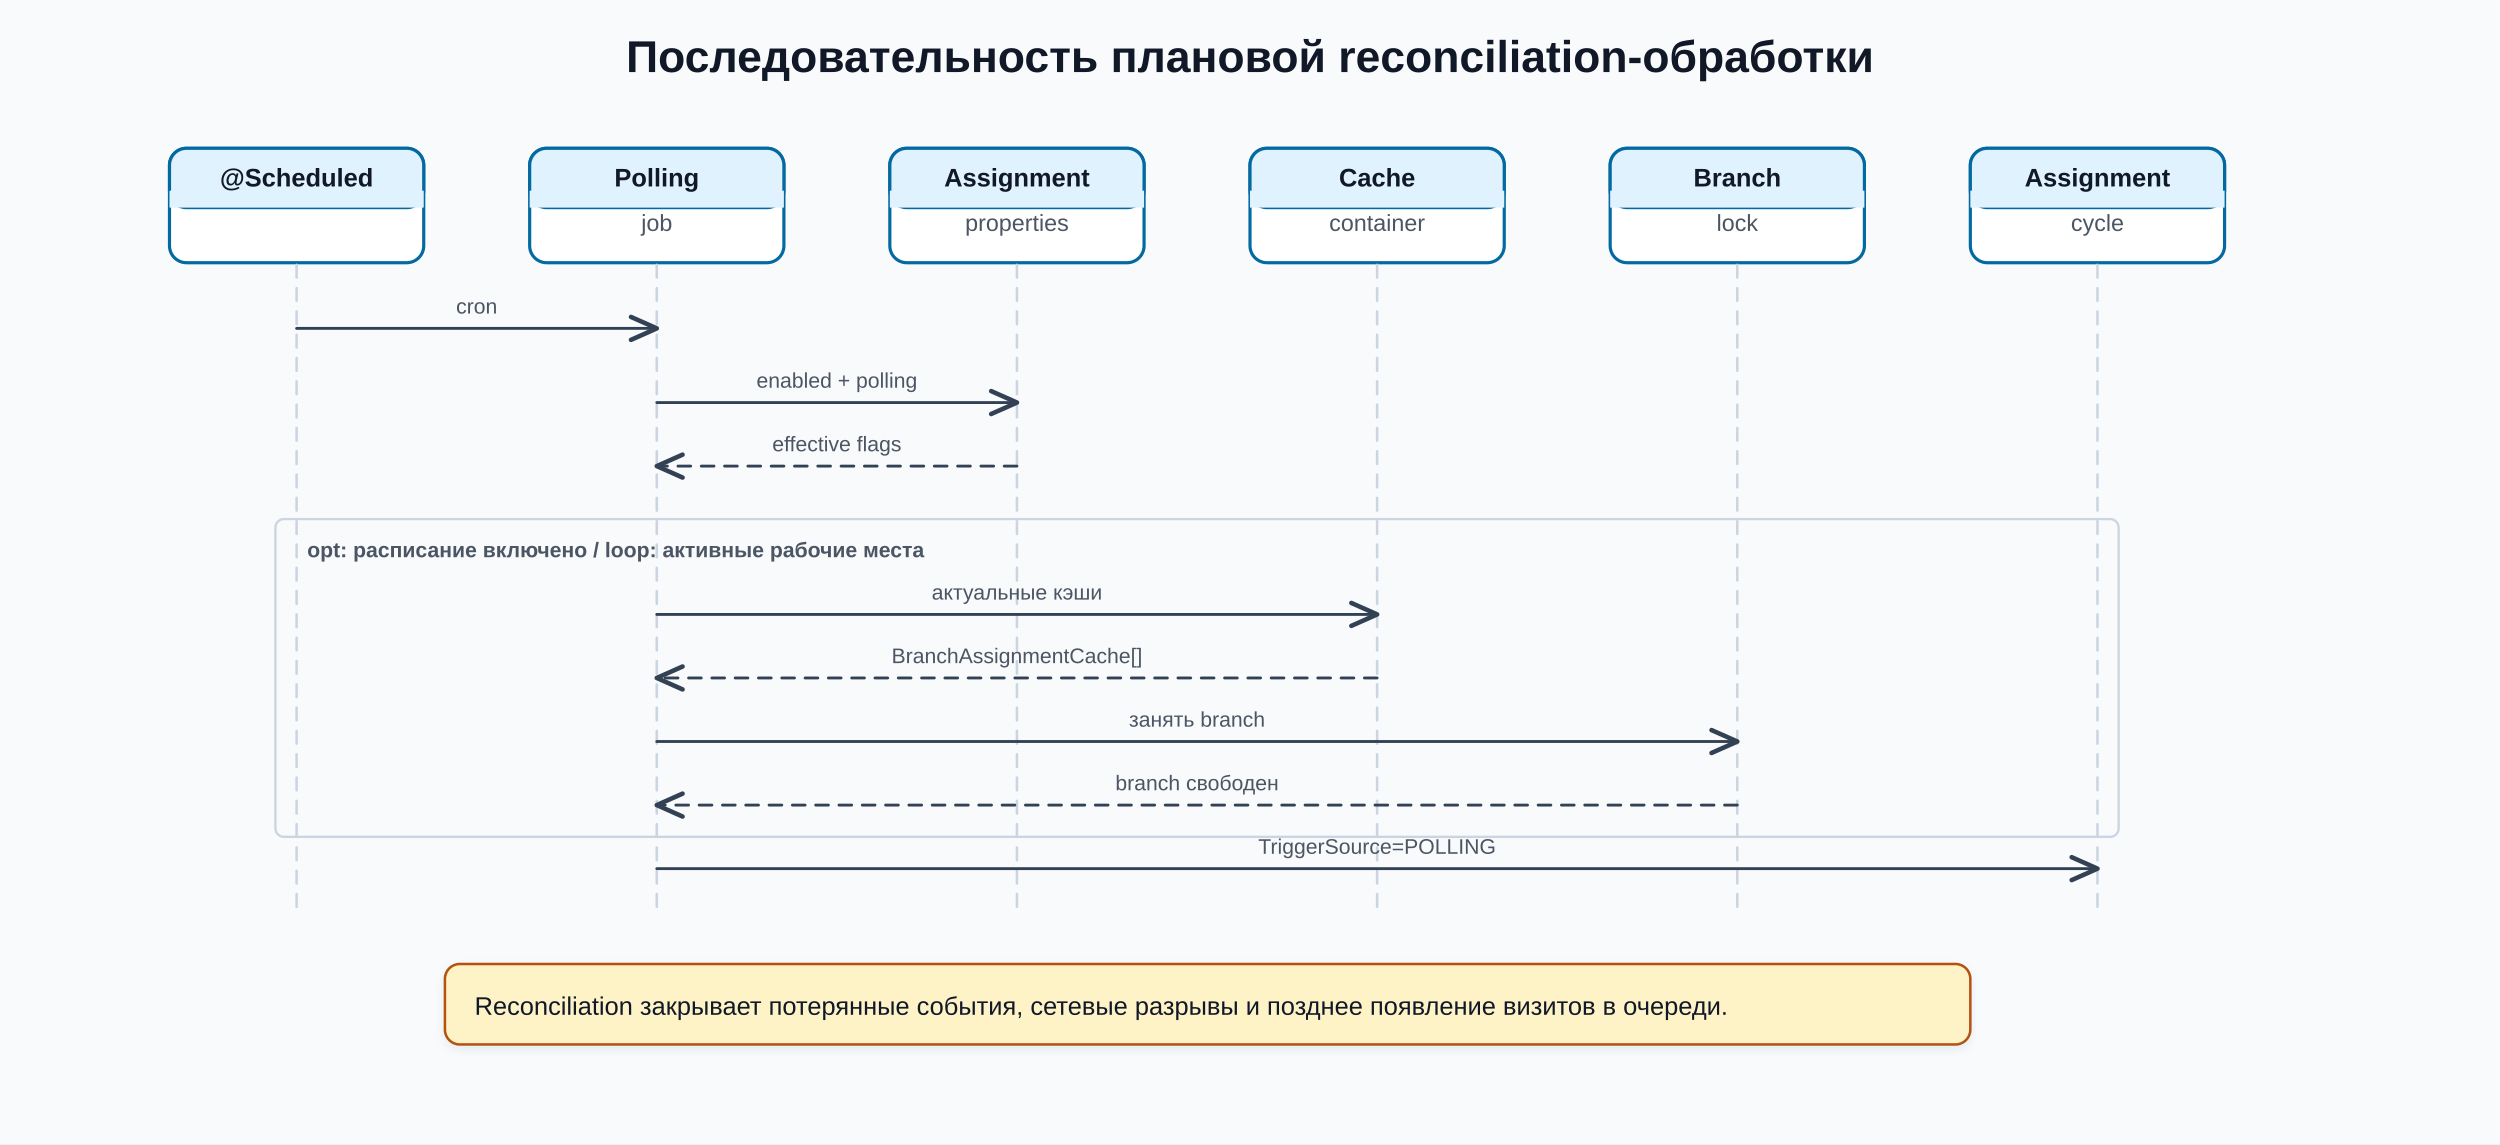
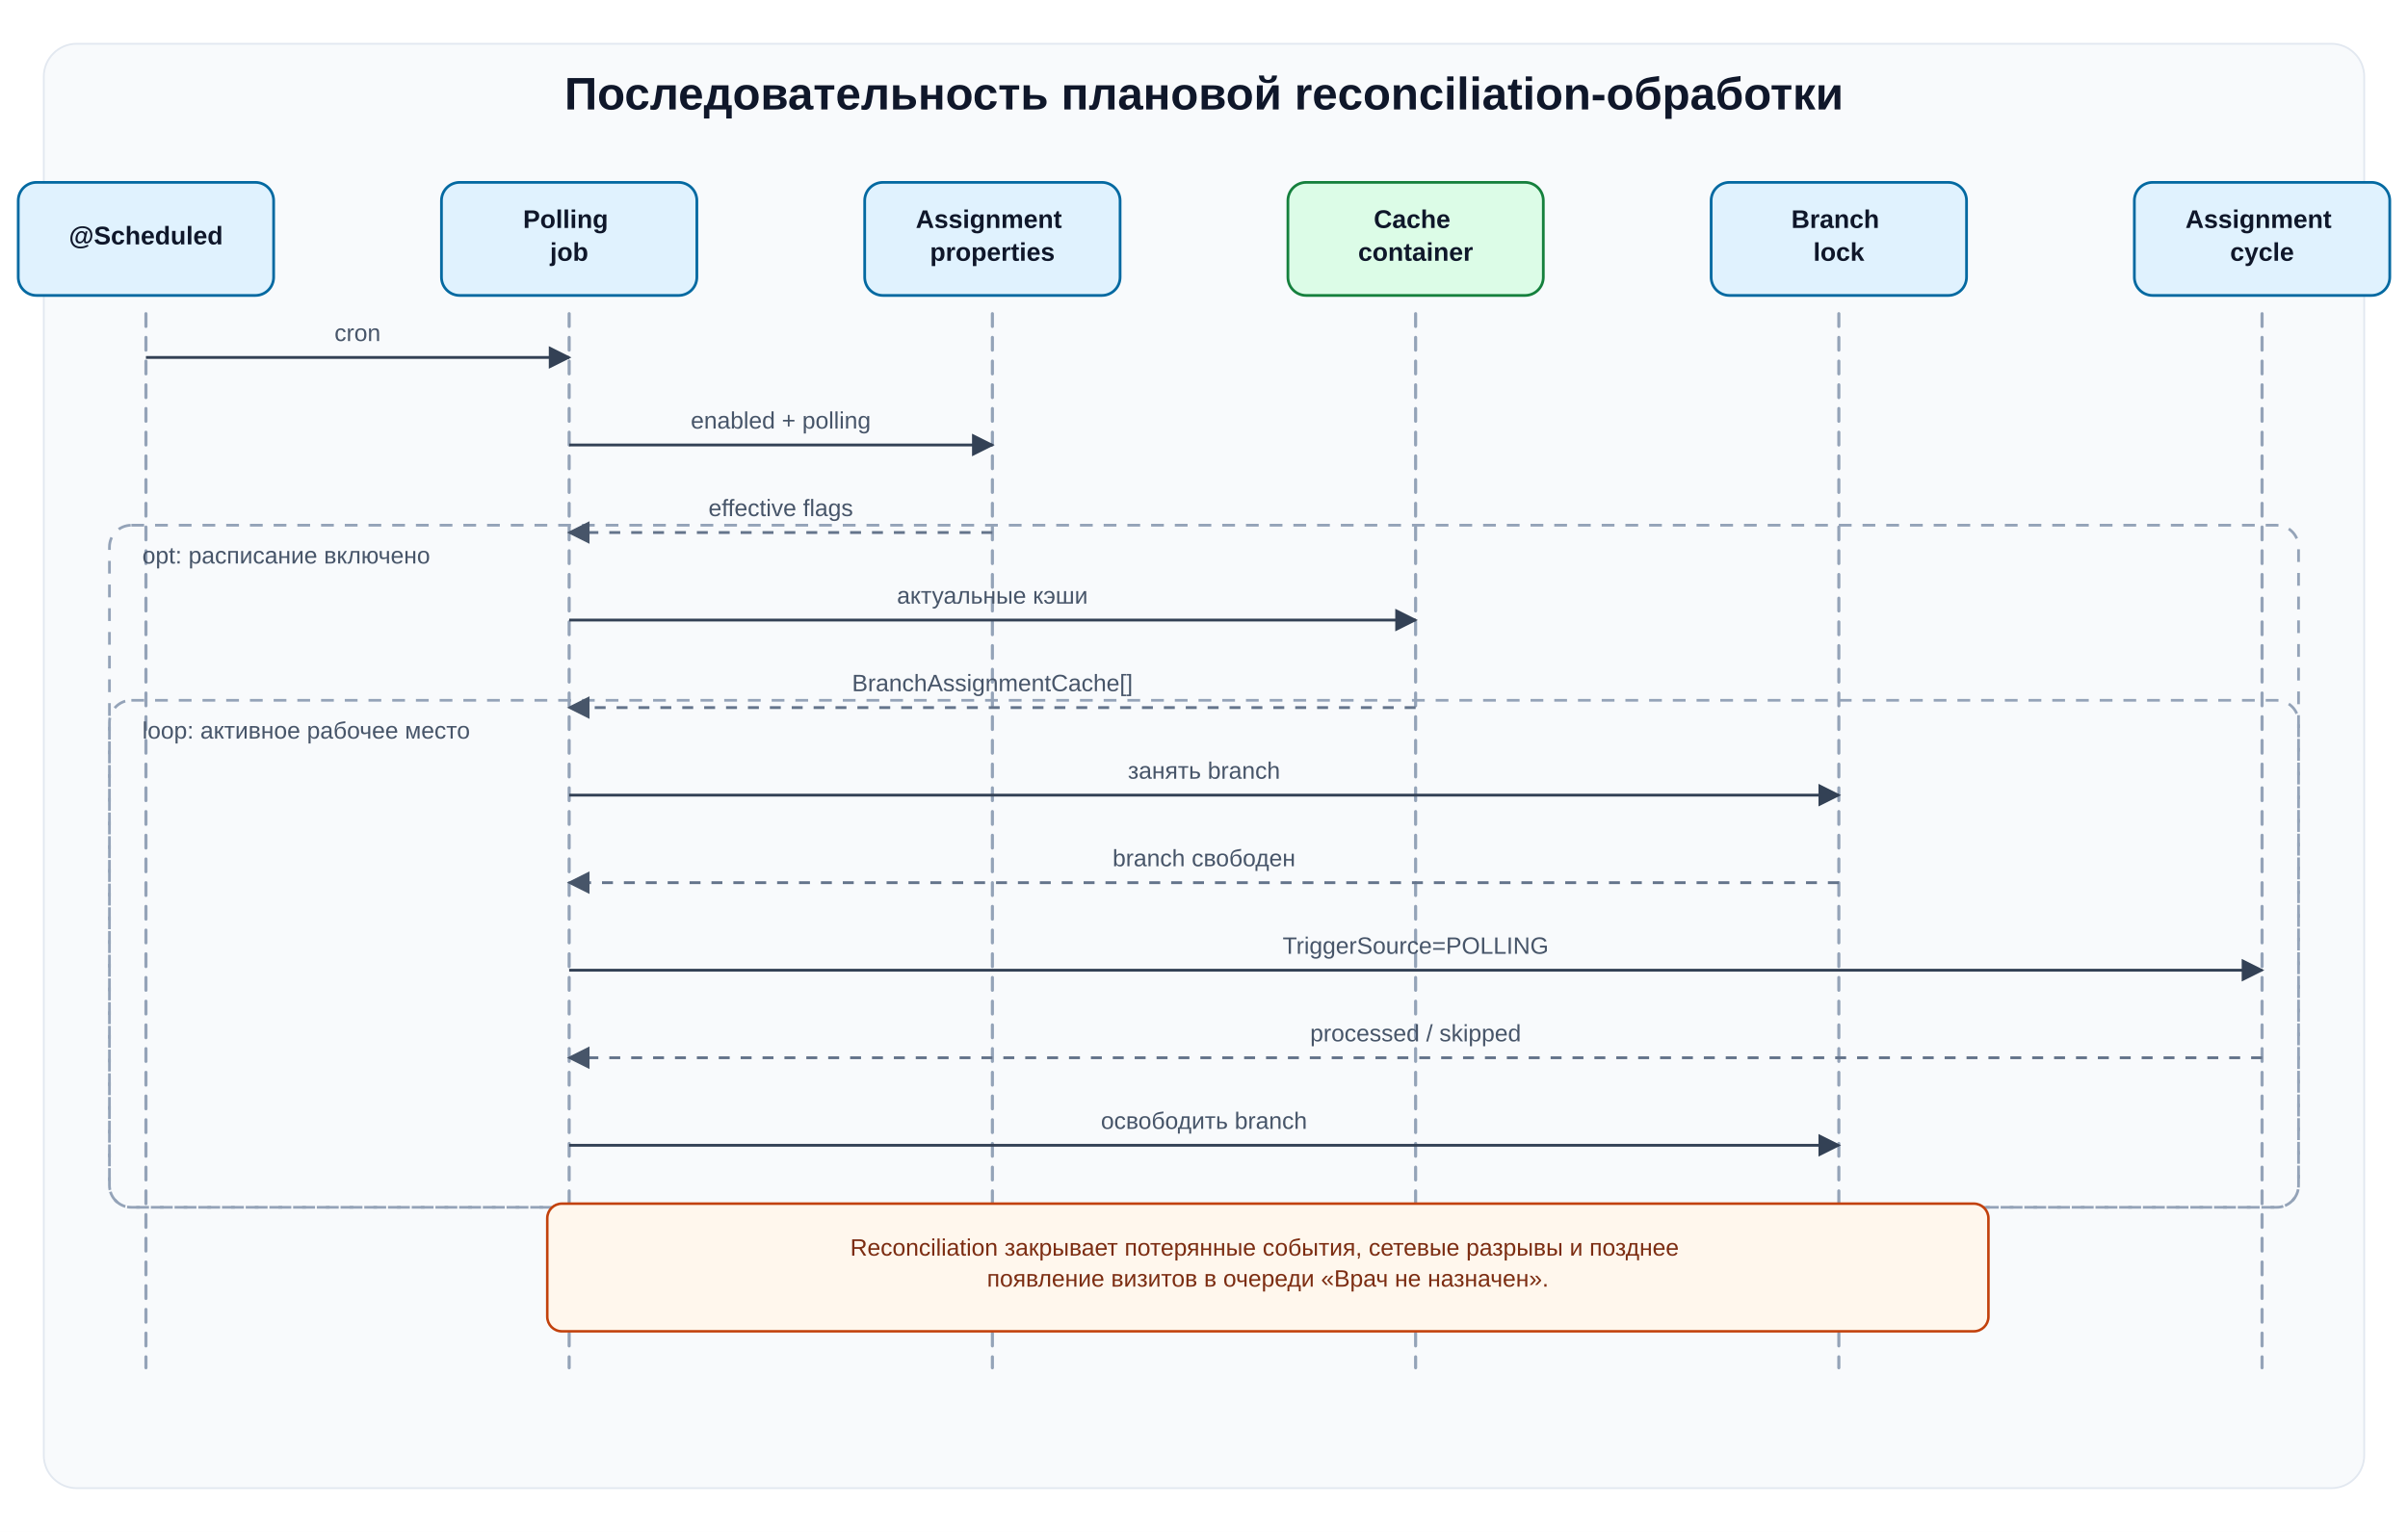
- <svg xmlns="http://www.w3.org/2000/svg" width="1180" height="540" viewBox="0 0 1180 540">
+ <svg xmlns="http://www.w3.org/2000/svg" width="1320" height="840" viewBox="0 0 1320 840" role="img" aria-label="Последовательность плановой reconciliation-обработки">
  <defs>
-     <marker id="arrow" markerWidth="12" markerHeight="10" refX="10" refY="5" orient="auto" markerUnits="strokeWidth">
-       <path d="M 1 1 L 10 5 L 1 9" fill="none" stroke="#334155" stroke-width="1.6" stroke-linecap="round" stroke-linejoin="round" />
+     <marker id="arrow" viewBox="0 0 10 10" refX="9" refY="5" markerWidth="8" markerHeight="8" orient="auto-start-reverse">
+       <path d="M 0 0 L 10 5 L 0 10 z" fill="#334155" />
    </marker>
-     <marker id="triangle" markerWidth="14" markerHeight="12" refX="12" refY="6" orient="auto" markerUnits="strokeWidth">
-       <path d="M 1 6 L 12 1 L 12 11 Z" fill="#F8FAFC" stroke="#334155" stroke-width="1.5" />
+     <marker id="arrow-dashed" viewBox="0 0 10 10" refX="9" refY="5" markerWidth="8" markerHeight="8" orient="auto-start-reverse">
+       <path d="M 0 0 L 10 5 L 0 10 z" fill="#475569" />
    </marker>
-     <marker id="green-dot" markerWidth="10" markerHeight="10" refX="5" refY="5" orient="auto">
-       <circle cx="5" cy="5" r="4" fill="#16A34A" />
-     </marker>
-     <filter id="card-shadow" x="-15%" y="-15%" width="130%" height="130%">
-       <feDropShadow dx="0" dy="2" stdDeviation="2" flood-color="#94A3B8" flood-opacity="0.16" />
-     </filter>
  </defs>
-   <rect x="0" y="0" width="1180" height="540" fill="#F8FAFC" />
-   <text x="590.0" y="34" text-anchor="middle" font-family="Segoe UI, Arial, sans-serif" font-size="21" font-weight="700" fill="#111827">Последовательность плановой reconciliation-обработки</text>
-   <rect x="80" y="70" width="120" height="54" rx="8" ry="8" fill="#FFFFFF" stroke="#0369A1" stroke-width="1.5" />
-   <rect x="80" y="70" width="120" height="28" rx="8" ry="8" fill="#E0F2FE" stroke="#0369A1" stroke-width="1.5" />
-   <rect x="80" y="90" width="120" height="8" fill="#E0F2FE" stroke="none" />
-   <text x="140.0" y="88" text-anchor="middle" font-family="Segoe UI, Arial, sans-serif" font-size="12" font-weight="700" fill="#111827" style="">
-     <tspan x="140.0" dy="0">@Scheduled</tspan>
+   <rect x="0.0" y="0.0" width="1320.0" height="840.0" rx="0.0" fill="#FFFFFF" stroke="none" stroke-width="1" />
+   <rect x="24.0" y="24.0" width="1272.0" height="792.0" rx="18.0" fill="#F8FAFC" stroke="#E2E8F0" stroke-width="1" />
+   <text x="660.0" y="60.0" text-anchor="middle" font-family="Segoe UI, Arial, sans-serif" font-size="25" font-weight="700" fill="#0F172A">Последовательность плановой reconciliation-обработки</text>
+   <rect x="10.0" y="100.0" width="140.0" height="62.0" rx="10.0" fill="#E0F2FE" stroke="#0369A1" stroke-width="1.5" />
+   <text x="80.0" y="134.0" text-anchor="middle" font-family="Segoe UI, Arial, sans-serif" font-size="14" font-weight="700" fill="#0F172A">
+     <tspan x="80.0" dy="0">@Scheduled</tspan>
  </text>
-   <rect x="250" y="70" width="120" height="54" rx="8" ry="8" fill="#FFFFFF" stroke="#0369A1" stroke-width="1.5" />
-   <rect x="250" y="70" width="120" height="28" rx="8" ry="8" fill="#E0F2FE" stroke="#0369A1" stroke-width="1.5" />
-   <rect x="250" y="90" width="120" height="8" fill="#E0F2FE" stroke="none" />
-   <text x="310.0" y="88" text-anchor="middle" font-family="Segoe UI, Arial, sans-serif" font-size="12" font-weight="700" fill="#111827" style="">
-     <tspan x="310.0" dy="0">Polling</tspan>
+   <path d="M 80.0 172.0 L 80.0 750.0" fill="none" stroke="#94A3B8" stroke-width="1.7" stroke-dasharray="7 6" stroke-linecap="round" />
+   <rect x="242.0" y="100.0" width="140.0" height="62.0" rx="10.0" fill="#E0F2FE" stroke="#0369A1" stroke-width="1.5" />
+   <text x="312.0" y="125.0" text-anchor="middle" font-family="Segoe UI, Arial, sans-serif" font-size="14" font-weight="700" fill="#0F172A">
+     <tspan x="312.0" dy="0">Polling</tspan>
+     <tspan x="312.0" dy="18">job</tspan>
  </text>
-   <text x="310.0" y="109" text-anchor="middle" font-family="Segoe UI, Arial, sans-serif" font-size="11" font-weight="400" fill="#4B5563" style="">
-     <tspan x="310.0" dy="0">job</tspan>
+   <path d="M 312.0 172.0 L 312.0 750.0" fill="none" stroke="#94A3B8" stroke-width="1.7" stroke-dasharray="7 6" stroke-linecap="round" />
+   <rect x="474.0" y="100.0" width="140.0" height="62.0" rx="10.0" fill="#E0F2FE" stroke="#0369A1" stroke-width="1.5" />
+   <text x="544.0" y="125.0" text-anchor="middle" font-family="Segoe UI, Arial, sans-serif" font-size="14" font-weight="700" fill="#0F172A">
+     <tspan x="544.0" dy="0">Assignment</tspan>
+     <tspan x="544.0" dy="18">properties</tspan>
  </text>
-   <rect x="420" y="70" width="120" height="54" rx="8" ry="8" fill="#FFFFFF" stroke="#0369A1" stroke-width="1.5" />
-   <rect x="420" y="70" width="120" height="28" rx="8" ry="8" fill="#E0F2FE" stroke="#0369A1" stroke-width="1.5" />
-   <rect x="420" y="90" width="120" height="8" fill="#E0F2FE" stroke="none" />
-   <text x="480.0" y="88" text-anchor="middle" font-family="Segoe UI, Arial, sans-serif" font-size="12" font-weight="700" fill="#111827" style="">
-     <tspan x="480.0" dy="0">Assignment</tspan>
+   <path d="M 544.0 172.0 L 544.0 750.0" fill="none" stroke="#94A3B8" stroke-width="1.7" stroke-dasharray="7 6" stroke-linecap="round" />
+   <rect x="706.0" y="100.0" width="140.0" height="62.0" rx="10.0" fill="#DCFCE7" stroke="#15803D" stroke-width="1.5" />
+   <text x="776.0" y="125.0" text-anchor="middle" font-family="Segoe UI, Arial, sans-serif" font-size="14" font-weight="700" fill="#0F172A">
+     <tspan x="776.0" dy="0">Cache</tspan>
+     <tspan x="776.0" dy="18">container</tspan>
  </text>
-   <text x="480.0" y="109" text-anchor="middle" font-family="Segoe UI, Arial, sans-serif" font-size="11" font-weight="400" fill="#4B5563" style="">
-     <tspan x="480.0" dy="0">properties</tspan>
+   <path d="M 776.0 172.0 L 776.0 750.0" fill="none" stroke="#94A3B8" stroke-width="1.7" stroke-dasharray="7 6" stroke-linecap="round" />
+   <rect x="938.0" y="100.0" width="140.0" height="62.0" rx="10.0" fill="#E0F2FE" stroke="#0369A1" stroke-width="1.5" />
+   <text x="1008.0" y="125.0" text-anchor="middle" font-family="Segoe UI, Arial, sans-serif" font-size="14" font-weight="700" fill="#0F172A">
+     <tspan x="1008.0" dy="0">Branch</tspan>
+     <tspan x="1008.0" dy="18">lock</tspan>
  </text>
-   <rect x="590" y="70" width="120" height="54" rx="8" ry="8" fill="#FFFFFF" stroke="#0369A1" stroke-width="1.5" />
-   <rect x="590" y="70" width="120" height="28" rx="8" ry="8" fill="#E0F2FE" stroke="#0369A1" stroke-width="1.5" />
-   <rect x="590" y="90" width="120" height="8" fill="#E0F2FE" stroke="none" />
-   <text x="650.0" y="88" text-anchor="middle" font-family="Segoe UI, Arial, sans-serif" font-size="12" font-weight="700" fill="#111827" style="">
-     <tspan x="650.0" dy="0">Cache</tspan>
+   <path d="M 1008.0 172.0 L 1008.0 750.0" fill="none" stroke="#94A3B8" stroke-width="1.7" stroke-dasharray="7 6" stroke-linecap="round" />
+   <rect x="1170.0" y="100.0" width="140.0" height="62.0" rx="10.0" fill="#E0F2FE" stroke="#0369A1" stroke-width="1.5" />
+   <text x="1240.0" y="125.0" text-anchor="middle" font-family="Segoe UI, Arial, sans-serif" font-size="14" font-weight="700" fill="#0F172A">
+     <tspan x="1240.0" dy="0">Assignment</tspan>
+     <tspan x="1240.0" dy="18">cycle</tspan>
  </text>
-   <text x="650.0" y="109" text-anchor="middle" font-family="Segoe UI, Arial, sans-serif" font-size="11" font-weight="400" fill="#4B5563" style="">
-     <tspan x="650.0" dy="0">container</tspan>
-   </text>
-   <rect x="760" y="70" width="120" height="54" rx="8" ry="8" fill="#FFFFFF" stroke="#0369A1" stroke-width="1.5" />
-   <rect x="760" y="70" width="120" height="28" rx="8" ry="8" fill="#E0F2FE" stroke="#0369A1" stroke-width="1.5" />
-   <rect x="760" y="90" width="120" height="8" fill="#E0F2FE" stroke="none" />
-   <text x="820.0" y="88" text-anchor="middle" font-family="Segoe UI, Arial, sans-serif" font-size="12" font-weight="700" fill="#111827" style="">
-     <tspan x="820.0" dy="0">Branch</tspan>
-   </text>
-   <text x="820.0" y="109" text-anchor="middle" font-family="Segoe UI, Arial, sans-serif" font-size="11" font-weight="400" fill="#4B5563" style="">
-     <tspan x="820.0" dy="0">lock</tspan>
-   </text>
-   <rect x="930" y="70" width="120" height="54" rx="8" ry="8" fill="#FFFFFF" stroke="#0369A1" stroke-width="1.5" />
-   <rect x="930" y="70" width="120" height="28" rx="8" ry="8" fill="#E0F2FE" stroke="#0369A1" stroke-width="1.5" />
-   <rect x="930" y="90" width="120" height="8" fill="#E0F2FE" stroke="none" />
-   <text x="990.0" y="88" text-anchor="middle" font-family="Segoe UI, Arial, sans-serif" font-size="12" font-weight="700" fill="#111827" style="">
-     <tspan x="990.0" dy="0">Assignment</tspan>
-   </text>
-   <text x="990.0" y="109" text-anchor="middle" font-family="Segoe UI, Arial, sans-serif" font-size="11" font-weight="400" fill="#4B5563" style="">
-     <tspan x="990.0" dy="0">cycle</tspan>
-   </text>
-   <line x1="140.0" y1="125" x2="140.0" y2="430" stroke="#CBD5E1" stroke-width="1.2" stroke-linecap="round" stroke-dasharray="6 5" />
-   <line x1="310.0" y1="125" x2="310.0" y2="430" stroke="#CBD5E1" stroke-width="1.2" stroke-linecap="round" stroke-dasharray="6 5" />
-   <line x1="480.0" y1="125" x2="480.0" y2="430" stroke="#CBD5E1" stroke-width="1.2" stroke-linecap="round" stroke-dasharray="6 5" />
-   <line x1="650.0" y1="125" x2="650.0" y2="430" stroke="#CBD5E1" stroke-width="1.2" stroke-linecap="round" stroke-dasharray="6 5" />
-   <line x1="820.0" y1="125" x2="820.0" y2="430" stroke="#CBD5E1" stroke-width="1.2" stroke-linecap="round" stroke-dasharray="6 5" />
-   <line x1="990.0" y1="125" x2="990.0" y2="430" stroke="#CBD5E1" stroke-width="1.2" stroke-linecap="round" stroke-dasharray="6 5" />
-   <line x1="140.0" y1="155" x2="310.0" y2="155" stroke="#334155" stroke-width="1.35" stroke-linecap="round" marker-end="url(#arrow)" />
-   <text x="225.0" y="148" text-anchor="middle" font-family="Segoe UI, Arial, sans-serif" font-size="10" font-weight="400" fill="#4B5563" style="">
-     <tspan x="225.0" dy="0">cron</tspan>
-   </text>
-   <line x1="310.0" y1="190" x2="480.0" y2="190" stroke="#334155" stroke-width="1.35" stroke-linecap="round" marker-end="url(#arrow)" />
-   <text x="395.0" y="183" text-anchor="middle" font-family="Segoe UI, Arial, sans-serif" font-size="10" font-weight="400" fill="#4B5563" style="">
-     <tspan x="395.0" dy="0">enabled + polling</tspan>
-   </text>
-   <line x1="480.0" y1="220" x2="310.0" y2="220" stroke="#334155" stroke-width="1.35" stroke-linecap="round" stroke-dasharray="6 5" marker-end="url(#arrow)" />
-   <text x="395.0" y="213" text-anchor="middle" font-family="Segoe UI, Arial, sans-serif" font-size="10" font-weight="400" fill="#4B5563" style="">
-     <tspan x="395.0" dy="0">effective flags</tspan>
-   </text>
-   <rect x="130" y="245" width="870" height="150" rx="4" ry="4" fill="none" stroke="#CBD5E1" stroke-width="1.1" />
-   <text x="145" y="263" text-anchor="start" font-family="Segoe UI, Arial, sans-serif" font-size="10" font-weight="600" fill="#4B5563" style="">
-     <tspan x="145" dy="0">opt: расписание включено / loop: активные рабочие места</tspan>
-   </text>
-   <line x1="310.0" y1="290" x2="650.0" y2="290" stroke="#334155" stroke-width="1.35" stroke-linecap="round" marker-end="url(#arrow)" />
-   <text x="480.0" y="283" text-anchor="middle" font-family="Segoe UI, Arial, sans-serif" font-size="10" font-weight="400" fill="#4B5563" style="">
-     <tspan x="480.0" dy="0">актуальные кэши</tspan>
-   </text>
-   <line x1="650.0" y1="320" x2="310.0" y2="320" stroke="#334155" stroke-width="1.35" stroke-linecap="round" stroke-dasharray="6 5" marker-end="url(#arrow)" />
-   <text x="480.0" y="313" text-anchor="middle" font-family="Segoe UI, Arial, sans-serif" font-size="10" font-weight="400" fill="#4B5563" style="">
-     <tspan x="480.0" dy="0">BranchAssignmentCache[]</tspan>
-   </text>
-   <line x1="310.0" y1="350" x2="820.0" y2="350" stroke="#334155" stroke-width="1.35" stroke-linecap="round" marker-end="url(#arrow)" />
-   <text x="565.0" y="343" text-anchor="middle" font-family="Segoe UI, Arial, sans-serif" font-size="10" font-weight="400" fill="#4B5563" style="">
-     <tspan x="565.0" dy="0">занять branch</tspan>
-   </text>
-   <line x1="820.0" y1="380" x2="310.0" y2="380" stroke="#334155" stroke-width="1.35" stroke-linecap="round" stroke-dasharray="6 5" marker-end="url(#arrow)" />
-   <text x="565.0" y="373" text-anchor="middle" font-family="Segoe UI, Arial, sans-serif" font-size="10" font-weight="400" fill="#4B5563" style="">
-     <tspan x="565.0" dy="0">branch свободен</tspan>
-   </text>
-   <line x1="310.0" y1="410" x2="990.0" y2="410" stroke="#334155" stroke-width="1.35" stroke-linecap="round" marker-end="url(#arrow)" />
-   <text x="650.0" y="403" text-anchor="middle" font-family="Segoe UI, Arial, sans-serif" font-size="10" font-weight="400" fill="#4B5563" style="">
-     <tspan x="650.0" dy="0">TriggerSource=POLLING</tspan>
-   </text>
-   <rect x="210" y="455" width="720" height="38" rx="7" ry="7" fill="#FEF3C7" stroke="#B45309" stroke-width="1.2" filter="url(#card-shadow)" />
-   <text x="224" y="479" text-anchor="start" font-family="Segoe UI, Arial, sans-serif" font-size="12" font-weight="400" fill="#111827" style="">
-     <tspan x="224" dy="0">Reconciliation закрывает потерянные события, сетевые разрывы и позднее появление визитов в очереди.</tspan>
+   <path d="M 1240.0 172.0 L 1240.0 750.0" fill="none" stroke="#94A3B8" stroke-width="1.7" stroke-dasharray="7 6" stroke-linecap="round" />
+   <rect x="60.0" y="288.0" width="1200.0" height="374.0" rx="12.0" fill="none" stroke="#94A3B8" stroke-width="1.5" stroke-dasharray="7 6" />
+   <text x="78.0" y="309.0" text-anchor="start" font-family="Segoe UI, Arial, sans-serif" font-size="13" font-weight="400" fill="#475569">opt: расписание включено</text>
+   <rect x="60.0" y="384.0" width="1200.0" height="278.0" rx="12.0" fill="none" stroke="#94A3B8" stroke-width="1.5" stroke-dasharray="7 6" />
+   <text x="78.0" y="405.0" text-anchor="start" font-family="Segoe UI, Arial, sans-serif" font-size="13" font-weight="400" fill="#475569">loop: активное рабочее место</text>
+   <path d="M 80.0 196.0 L 312.0 196.0" fill="none" stroke="#334155" stroke-width="1.55" marker-end="url(#arrow)" />
+   <text x="196.0" y="187.0" text-anchor="middle" font-family="Segoe UI, Arial, sans-serif" font-size="13" font-weight="400" fill="#475569">cron</text>
+   <path d="M 312.0 244.0 L 544.0 244.0" fill="none" stroke="#334155" stroke-width="1.55" marker-end="url(#arrow)" />
+   <text x="428.0" y="235.0" text-anchor="middle" font-family="Segoe UI, Arial, sans-serif" font-size="13" font-weight="400" fill="#475569">enabled + polling</text>
+   <path d="M 544.0 292.0 L 312.0 292.0" fill="none" stroke="#64748B" stroke-width="1.55" stroke-dasharray="6 6" marker-end="url(#arrow-dashed)" />
+   <text x="428.0" y="283.0" text-anchor="middle" font-family="Segoe UI, Arial, sans-serif" font-size="13" font-weight="400" fill="#475569">effective flags</text>
+   <path d="M 312.0 340.0 L 776.0 340.0" fill="none" stroke="#334155" stroke-width="1.55" marker-end="url(#arrow)" />
+   <text x="544.0" y="331.0" text-anchor="middle" font-family="Segoe UI, Arial, sans-serif" font-size="13" font-weight="400" fill="#475569">актуальные кэши</text>
+   <path d="M 776.0 388.0 L 312.0 388.0" fill="none" stroke="#64748B" stroke-width="1.55" stroke-dasharray="6 6" marker-end="url(#arrow-dashed)" />
+   <text x="544.0" y="379.0" text-anchor="middle" font-family="Segoe UI, Arial, sans-serif" font-size="13" font-weight="400" fill="#475569">BranchAssignmentCache[]</text>
+   <path d="M 312.0 436.0 L 1008.0 436.0" fill="none" stroke="#334155" stroke-width="1.55" marker-end="url(#arrow)" />
+   <text x="660.0" y="427.0" text-anchor="middle" font-family="Segoe UI, Arial, sans-serif" font-size="13" font-weight="400" fill="#475569">занять branch</text>
+   <path d="M 1008.0 484.0 L 312.0 484.0" fill="none" stroke="#64748B" stroke-width="1.55" stroke-dasharray="6 6" marker-end="url(#arrow-dashed)" />
+   <text x="660.0" y="475.0" text-anchor="middle" font-family="Segoe UI, Arial, sans-serif" font-size="13" font-weight="400" fill="#475569">branch свободен</text>
+   <path d="M 312.0 532.0 L 1240.0 532.0" fill="none" stroke="#334155" stroke-width="1.55" marker-end="url(#arrow)" />
+   <text x="776.0" y="523.0" text-anchor="middle" font-family="Segoe UI, Arial, sans-serif" font-size="13" font-weight="400" fill="#475569">TriggerSource=POLLING</text>
+   <path d="M 1240.0 580.0 L 312.0 580.0" fill="none" stroke="#64748B" stroke-width="1.55" stroke-dasharray="6 6" marker-end="url(#arrow-dashed)" />
+   <text x="776.0" y="571.0" text-anchor="middle" font-family="Segoe UI, Arial, sans-serif" font-size="13" font-weight="400" fill="#475569">processed / skipped</text>
+   <path d="M 312.0 628.0 L 1008.0 628.0" fill="none" stroke="#334155" stroke-width="1.55" marker-end="url(#arrow)" />
+   <text x="660.0" y="619.0" text-anchor="middle" font-family="Segoe UI, Arial, sans-serif" font-size="13" font-weight="400" fill="#475569">освободить branch</text>
+   <rect x="300.0" y="660.0" width="790.0" height="70.0" rx="8.0" fill="#FFF7ED" stroke="#C2410C" stroke-width="1.4" />
+   <text x="695.0" y="688.5" text-anchor="middle" font-family="Segoe UI, Arial, sans-serif" font-size="13" font-weight="400" fill="#7C2D12">
+     <tspan x="695.0" dy="0">Reconciliation закрывает потерянные события, сетевые разрывы и позднее</tspan>
+     <tspan x="695.0" dy="17">появление визитов в очереди «Врач не назначен».</tspan>
  </text>
</svg>
